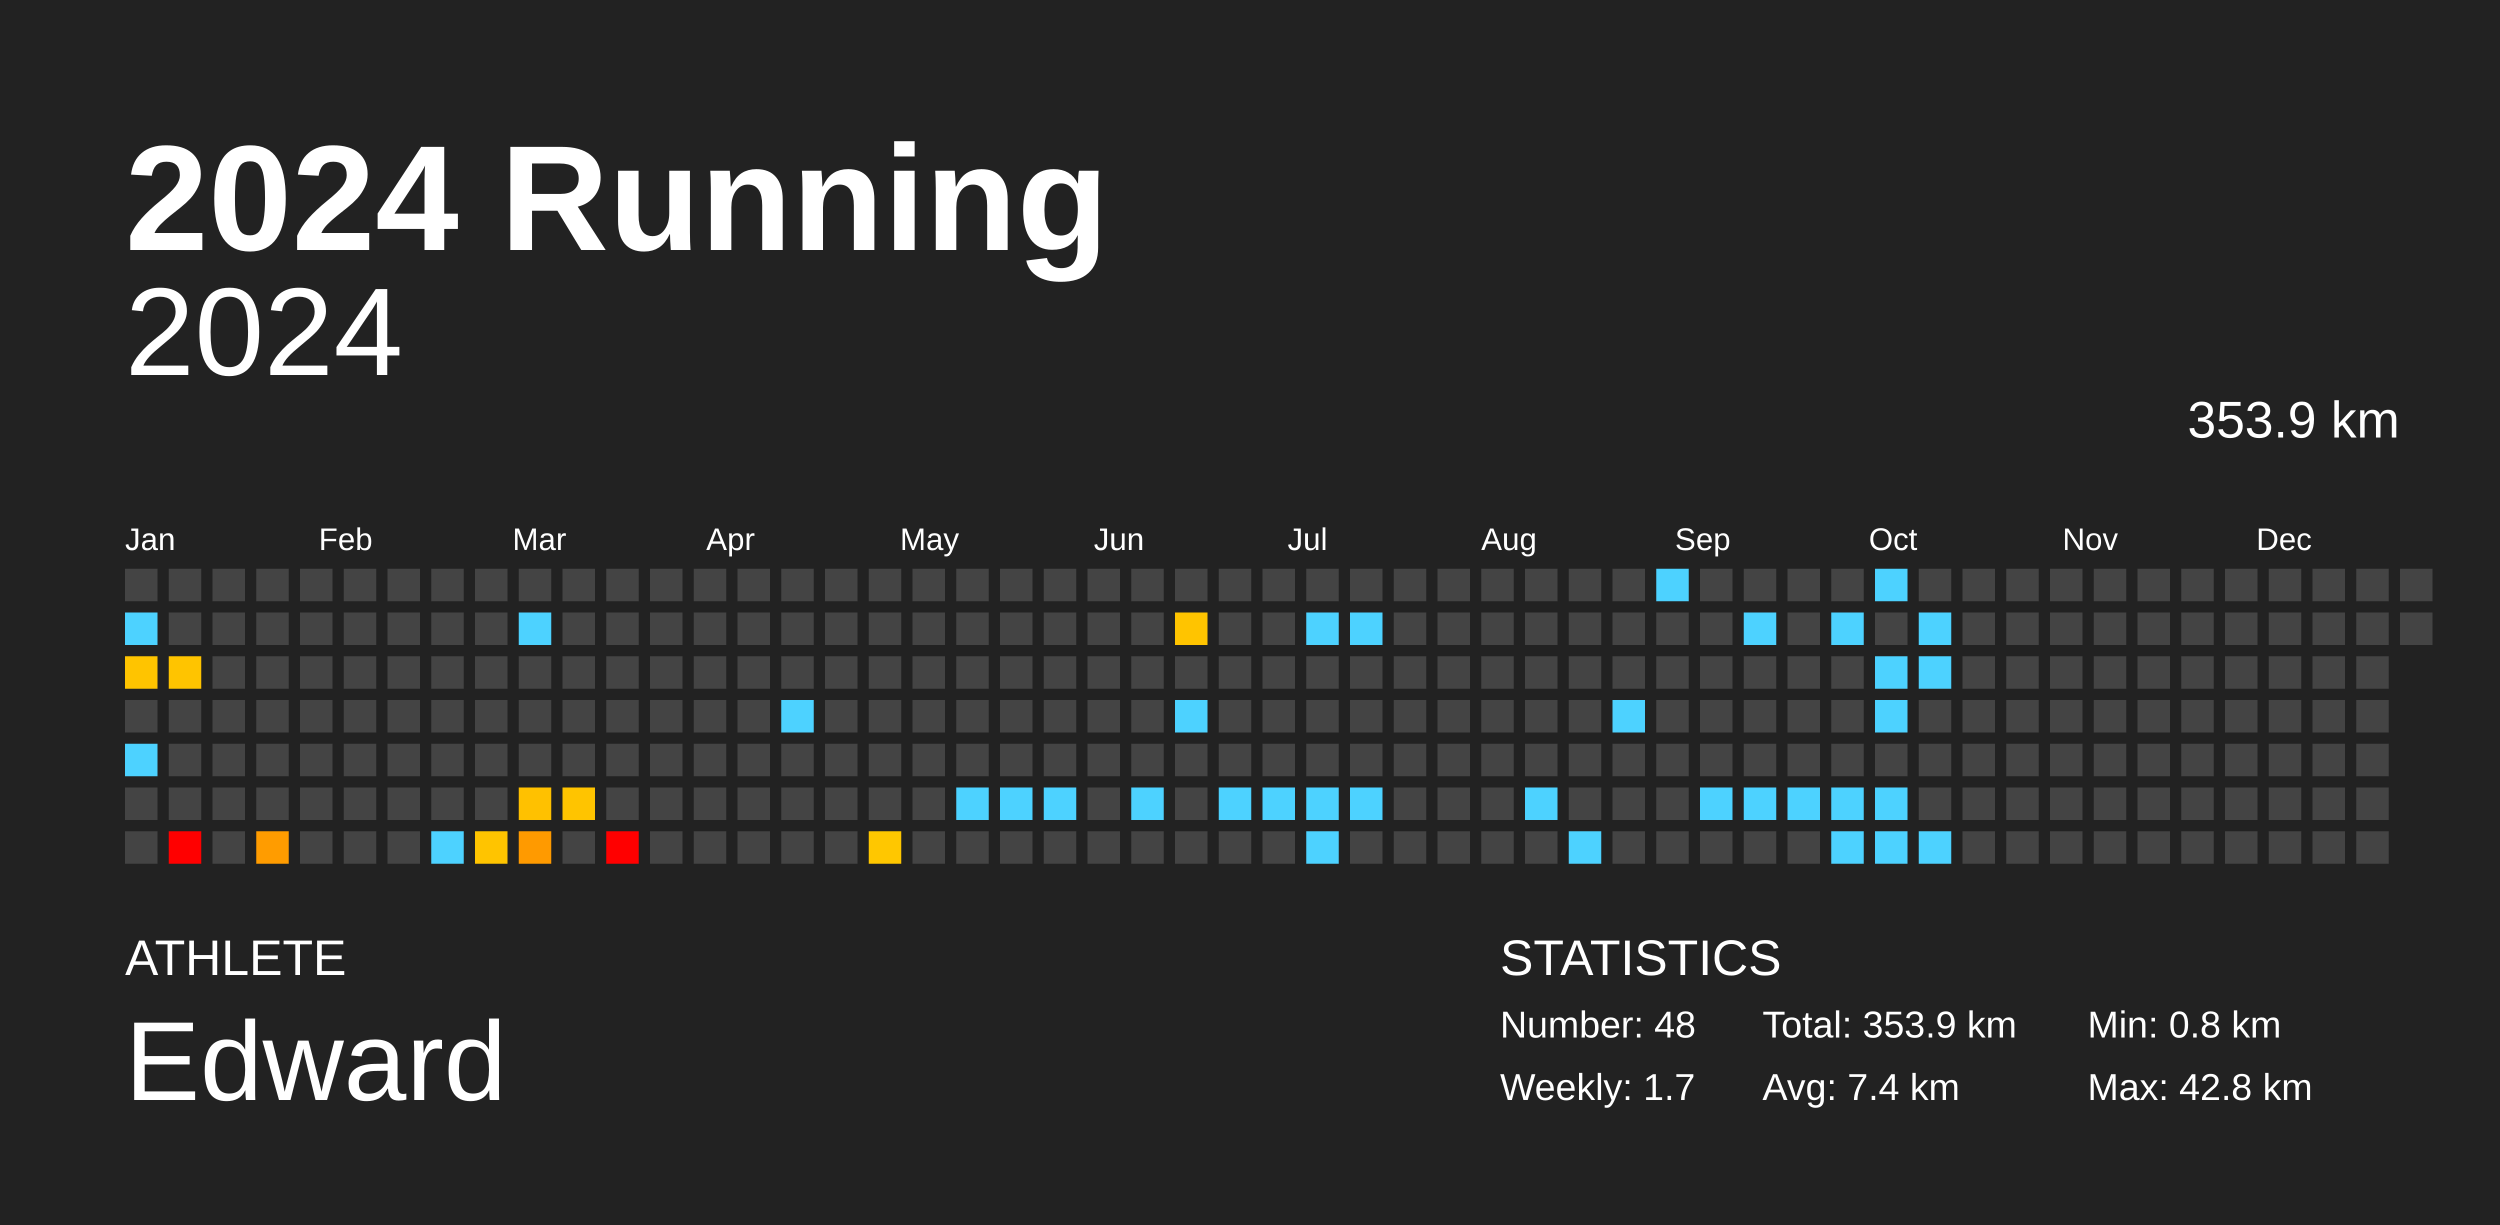
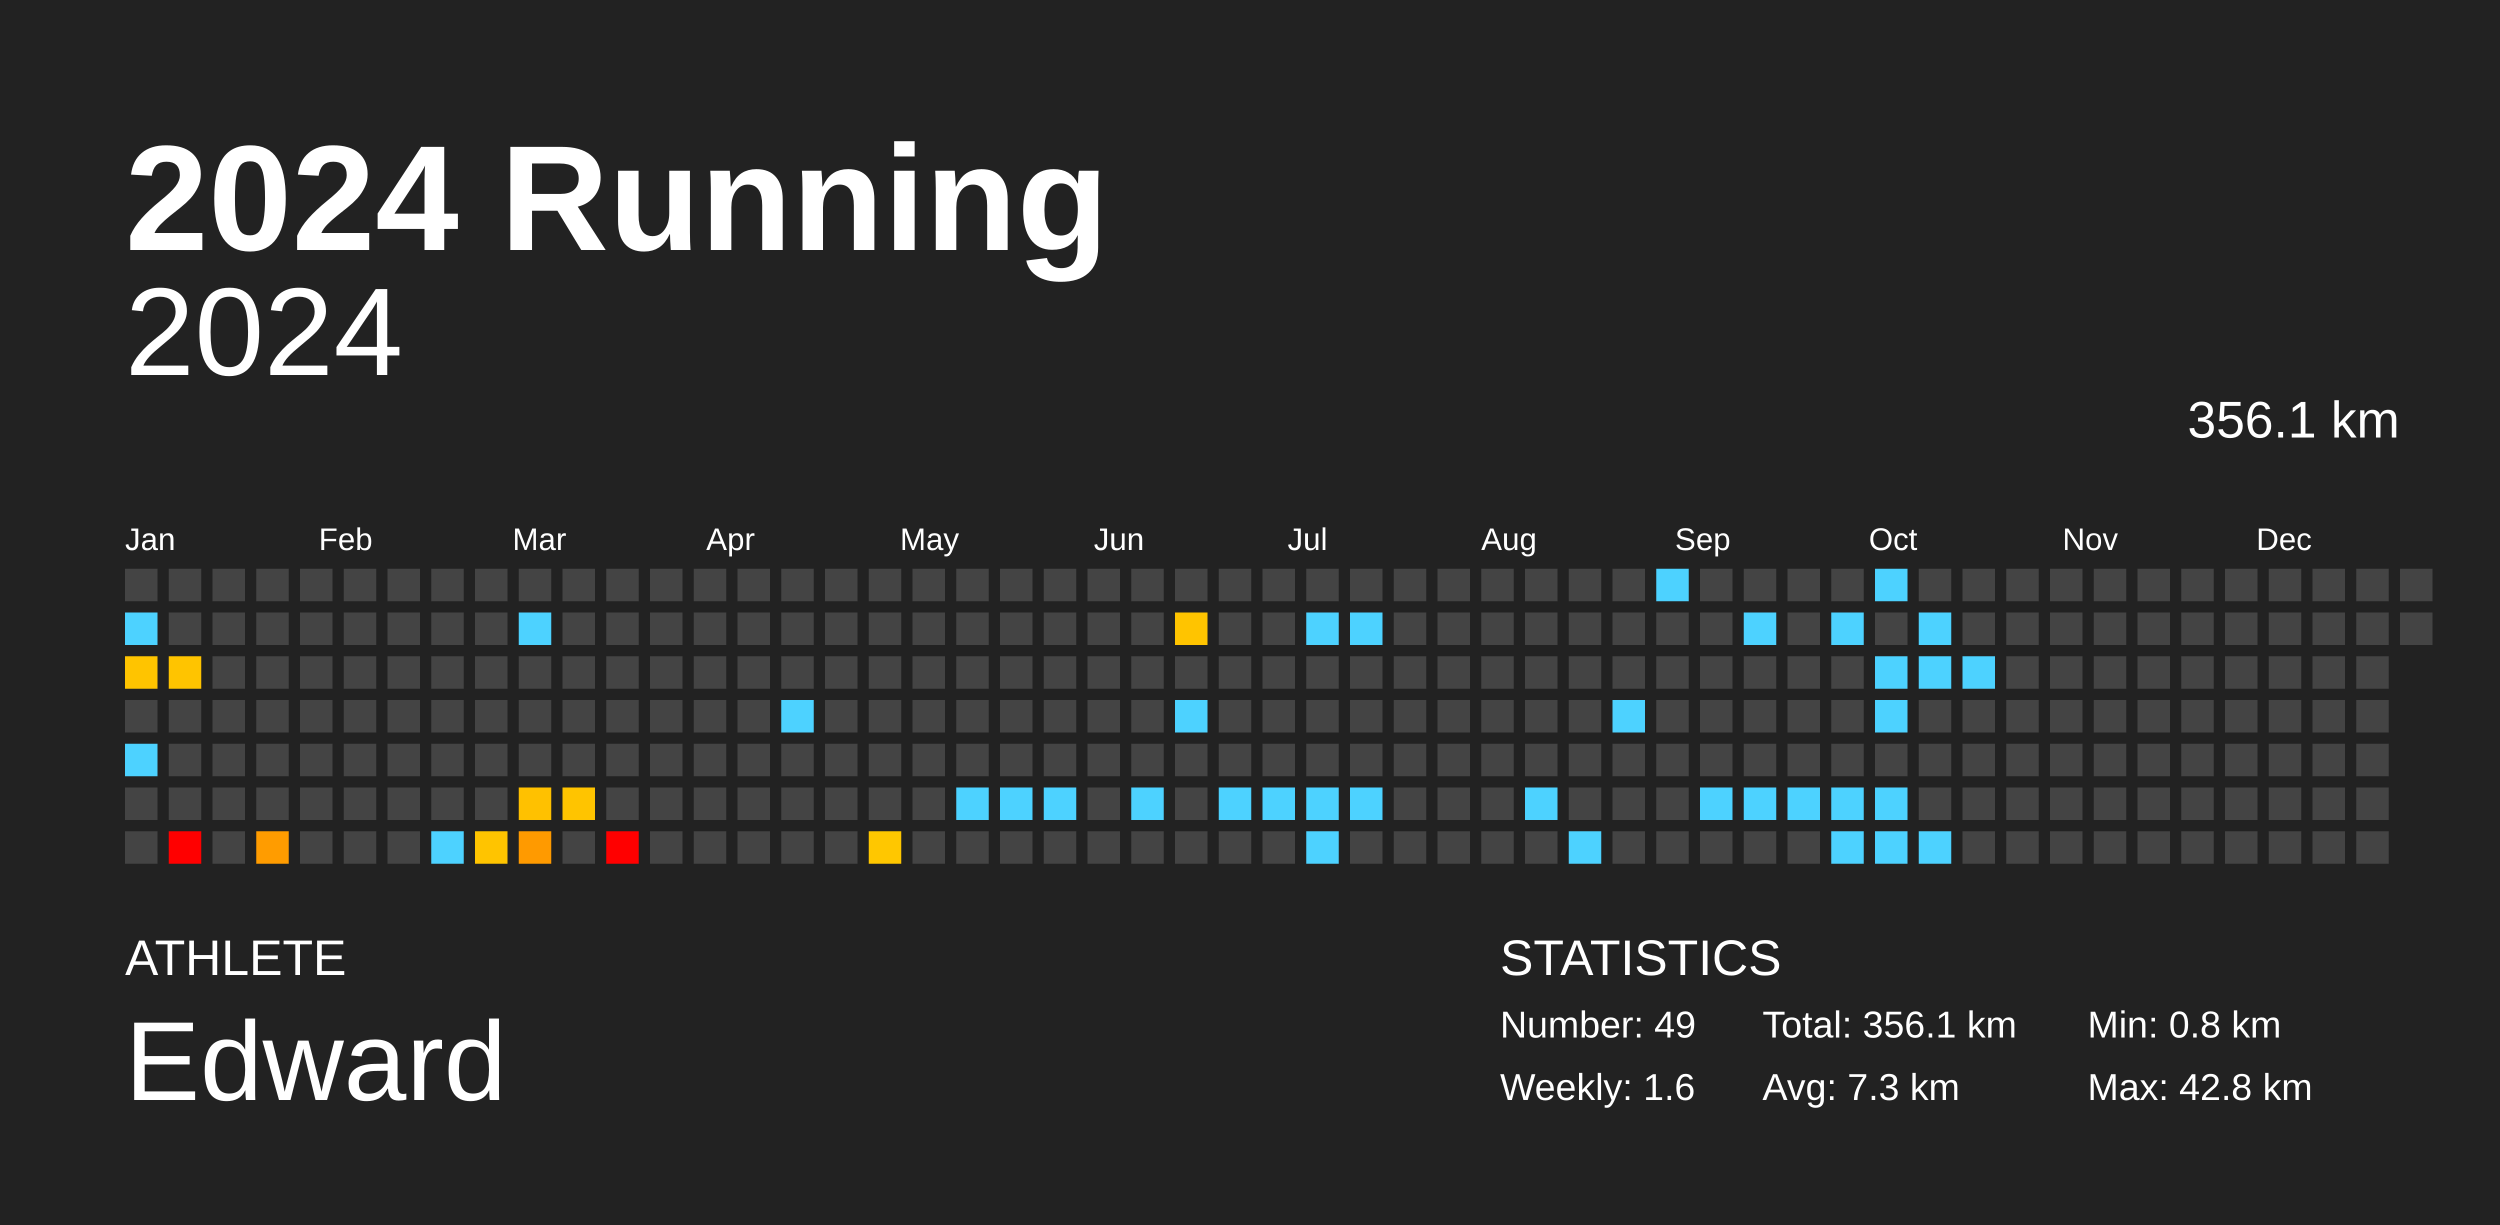
<svg xmlns="http://www.w3.org/2000/svg" baseProfile="full" height="98mm" version="1.1" viewBox="0,0,200,98" width="200mm">
  <defs />
  <rect fill="#222222" height="98" width="200" x="0" y="0" />
  <text fill="#FFFFFF" style="font-size:12px; font-family:Arial; font-weight:bold;" x="10" y="20">2024 Running</text>
  <text fill="#FFFFFF" style="font-size:4px; font-family:Arial" x="10" y="78">ATHLETE</text>
  <text fill="#FFFFFF" style="font-size:9px; font-family:Arial" x="10" y="88">Edward</text>
  <text fill="#FFFFFF" style="font-size:4px; font-family:Arial" x="120" y="78">STATISTICS</text>
-   <text fill="#FFFFFF" style="font-size:3px; font-family:Arial" x="120" y="83">Number: 48</text>
-   <text fill="#FFFFFF" style="font-size:3px; font-family:Arial" x="120" y="88">Weekly: 1.7</text>
-   <text fill="#FFFFFF" style="font-size:3px; font-family:Arial" x="141" y="83">Total: 353.9 km</text>
-   <text fill="#FFFFFF" style="font-size:3px; font-family:Arial" x="141" y="88">Avg: 7.4 km</text>
+   <text fill="#FFFFFF" style="font-size:3px; font-family:Arial" x="120" y="83">Number: 49</text>
+   <text fill="#FFFFFF" style="font-size:3px; font-family:Arial" x="120" y="88">Weekly: 1.6</text>
+   <text fill="#FFFFFF" style="font-size:3px; font-family:Arial" x="141" y="83">Total: 356.1 km</text>
+   <text fill="#FFFFFF" style="font-size:3px; font-family:Arial" x="141" y="88">Avg: 7.3 km</text>
  <text fill="#FFFFFF" style="font-size:3px; font-family:Arial" x="167" y="83">Min: 0.8 km</text>
  <text fill="#FFFFFF" style="font-size:3px; font-family:Arial" x="167" y="88">Max: 42.8 km</text>
  <text alignment-baseline="hanging" fill="#FFFFFF" style="font-size:10.0px; font-family:Arial;" x="10" y="30">2024</text>
-   <text alignment-baseline="hanging" fill="#FFFFFF" style="font-size:4.125px; font-family:Arial;" x="175" y="35">353.9 km</text>
+   <text alignment-baseline="hanging" fill="#FFFFFF" style="font-size:4.125px; font-family:Arial;" x="175" y="35">356.1 km</text>
  <text fill="#FFFFFF" style="font-size:2.5px; font-family:Arial" x="10.0" y="44">Jan</text>
  <text fill="#FFFFFF" style="font-size:2.5px; font-family:Arial" x="25.5" y="44">Feb</text>
  <text fill="#FFFFFF" style="font-size:2.5px; font-family:Arial" x="41.0" y="44">Mar</text>
  <text fill="#FFFFFF" style="font-size:2.5px; font-family:Arial" x="56.5" y="44">Apr</text>
  <text fill="#FFFFFF" style="font-size:2.5px; font-family:Arial" x="72.0" y="44">May</text>
  <text fill="#FFFFFF" style="font-size:2.5px; font-family:Arial" x="87.5" y="44">Jun</text>
  <text fill="#FFFFFF" style="font-size:2.5px; font-family:Arial" x="103.0" y="44">Jul</text>
  <text fill="#FFFFFF" style="font-size:2.5px; font-family:Arial" x="118.5" y="44">Aug</text>
  <text fill="#FFFFFF" style="font-size:2.5px; font-family:Arial" x="134.0" y="44">Sep</text>
  <text fill="#FFFFFF" style="font-size:2.5px; font-family:Arial" x="149.5" y="44">Oct</text>
  <text fill="#FFFFFF" style="font-size:2.5px; font-family:Arial" x="165.0" y="44">Nov</text>
  <text fill="#FFFFFF" style="font-size:2.5px; font-family:Arial" x="180.5" y="44">Dec</text>
  <rect fill="#444444" height="2.6" width="2.6" x="10.0" y="45.5" />
  <rect fill="#4dd2ff" height="2.6" width="2.6" x="10.0" y="49.0" />
  <rect fill="#ffc400" height="2.6" width="2.6" x="10.0" y="52.5" />
  <rect fill="#444444" height="2.6" width="2.6" x="10.0" y="56.0" />
  <rect fill="#4dd2ff" height="2.6" width="2.6" x="10.0" y="59.5" />
  <rect fill="#444444" height="2.6" width="2.6" x="10.0" y="63.0" />
  <rect fill="#444444" height="2.6" width="2.6" x="10.0" y="66.5" />
  <rect fill="#444444" height="2.6" width="2.6" x="13.5" y="45.5" />
  <rect fill="#444444" height="2.6" width="2.6" x="13.5" y="49.0" />
  <rect fill="#ffc400" height="2.6" width="2.6" x="13.5" y="52.5" />
  <rect fill="#444444" height="2.6" width="2.6" x="13.5" y="56.0" />
  <rect fill="#444444" height="2.6" width="2.6" x="13.5" y="59.5" />
  <rect fill="#444444" height="2.6" width="2.6" x="13.5" y="63.0" />
  <rect fill="red" height="2.6" width="2.6" x="13.5" y="66.5" />
  <rect fill="#444444" height="2.6" width="2.6" x="17.0" y="45.5" />
  <rect fill="#444444" height="2.6" width="2.6" x="17.0" y="49.0" />
  <rect fill="#444444" height="2.6" width="2.6" x="17.0" y="52.5" />
  <rect fill="#444444" height="2.6" width="2.6" x="17.0" y="56.0" />
  <rect fill="#444444" height="2.6" width="2.6" x="17.0" y="59.5" />
  <rect fill="#444444" height="2.6" width="2.6" x="17.0" y="63.0" />
  <rect fill="#444444" height="2.6" width="2.6" x="17.0" y="66.5" />
  <rect fill="#444444" height="2.6" width="2.6" x="20.5" y="45.5" />
  <rect fill="#444444" height="2.6" width="2.6" x="20.5" y="49.0" />
  <rect fill="#444444" height="2.6" width="2.6" x="20.5" y="52.5" />
  <rect fill="#444444" height="2.6" width="2.6" x="20.5" y="56.0" />
  <rect fill="#444444" height="2.6" width="2.6" x="20.5" y="59.5" />
  <rect fill="#444444" height="2.6" width="2.6" x="20.5" y="63.0" />
  <rect fill="#ff9c00" height="2.6" width="2.6" x="20.5" y="66.5" />
  <rect fill="#444444" height="2.6" width="2.6" x="24.0" y="45.5" />
  <rect fill="#444444" height="2.6" width="2.6" x="24.0" y="49.0" />
  <rect fill="#444444" height="2.6" width="2.6" x="24.0" y="52.5" />
  <rect fill="#444444" height="2.6" width="2.6" x="24.0" y="56.0" />
  <rect fill="#444444" height="2.6" width="2.6" x="24.0" y="59.5" />
  <rect fill="#444444" height="2.6" width="2.6" x="24.0" y="63.0" />
  <rect fill="#444444" height="2.6" width="2.6" x="24.0" y="66.5" />
  <rect fill="#444444" height="2.6" width="2.6" x="27.5" y="45.5" />
  <rect fill="#444444" height="2.6" width="2.6" x="27.5" y="49.0" />
  <rect fill="#444444" height="2.6" width="2.6" x="27.5" y="52.5" />
  <rect fill="#444444" height="2.6" width="2.6" x="27.5" y="56.0" />
  <rect fill="#444444" height="2.6" width="2.6" x="27.5" y="59.5" />
  <rect fill="#444444" height="2.6" width="2.6" x="27.5" y="63.0" />
  <rect fill="#444444" height="2.6" width="2.6" x="27.5" y="66.5" />
  <rect fill="#444444" height="2.6" width="2.6" x="31.0" y="45.5" />
  <rect fill="#444444" height="2.6" width="2.6" x="31.0" y="49.0" />
  <rect fill="#444444" height="2.6" width="2.6" x="31.0" y="52.5" />
  <rect fill="#444444" height="2.6" width="2.6" x="31.0" y="56.0" />
  <rect fill="#444444" height="2.6" width="2.6" x="31.0" y="59.5" />
  <rect fill="#444444" height="2.6" width="2.6" x="31.0" y="63.0" />
  <rect fill="#444444" height="2.6" width="2.6" x="31.0" y="66.5" />
  <rect fill="#444444" height="2.6" width="2.6" x="34.5" y="45.5" />
  <rect fill="#444444" height="2.6" width="2.6" x="34.5" y="49.0" />
  <rect fill="#444444" height="2.6" width="2.6" x="34.5" y="52.5" />
  <rect fill="#444444" height="2.6" width="2.6" x="34.5" y="56.0" />
  <rect fill="#444444" height="2.6" width="2.6" x="34.5" y="59.5" />
  <rect fill="#444444" height="2.6" width="2.6" x="34.5" y="63.0" />
  <rect fill="#4dd2ff" height="2.6" width="2.6" x="34.5" y="66.5" />
  <rect fill="#444444" height="2.6" width="2.6" x="38.0" y="45.5" />
  <rect fill="#444444" height="2.6" width="2.6" x="38.0" y="49.0" />
  <rect fill="#444444" height="2.6" width="2.6" x="38.0" y="52.5" />
  <rect fill="#444444" height="2.6" width="2.6" x="38.0" y="56.0" />
  <rect fill="#444444" height="2.6" width="2.6" x="38.0" y="59.5" />
  <rect fill="#444444" height="2.6" width="2.6" x="38.0" y="63.0" />
  <rect fill="#ffc400" height="2.6" width="2.6" x="38.0" y="66.5" />
  <rect fill="#444444" height="2.6" width="2.6" x="41.5" y="45.5" />
  <rect fill="#4dd2ff" height="2.6" width="2.6" x="41.5" y="49.0" />
  <rect fill="#444444" height="2.6" width="2.6" x="41.5" y="52.5" />
  <rect fill="#444444" height="2.6" width="2.6" x="41.5" y="56.0" />
  <rect fill="#444444" height="2.6" width="2.6" x="41.5" y="59.5" />
  <rect fill="#ffc100" height="2.6" width="2.6" x="41.5" y="63.0" />
  <rect fill="#ff9a00" height="2.6" width="2.6" x="41.5" y="66.5" />
  <rect fill="#444444" height="2.6" width="2.6" x="45.0" y="45.5" />
  <rect fill="#444444" height="2.6" width="2.6" x="45.0" y="49.0" />
  <rect fill="#444444" height="2.6" width="2.6" x="45.0" y="52.5" />
  <rect fill="#444444" height="2.6" width="2.6" x="45.0" y="56.0" />
  <rect fill="#444444" height="2.6" width="2.6" x="45.0" y="59.5" />
  <rect fill="#ffc400" height="2.6" width="2.6" x="45.0" y="63.0" />
  <rect fill="#444444" height="2.6" width="2.6" x="45.0" y="66.5" />
  <rect fill="#444444" height="2.6" width="2.6" x="48.5" y="45.5" />
  <rect fill="#444444" height="2.6" width="2.6" x="48.5" y="49.0" />
  <rect fill="#444444" height="2.6" width="2.6" x="48.5" y="52.5" />
  <rect fill="#444444" height="2.6" width="2.6" x="48.5" y="56.0" />
  <rect fill="#444444" height="2.6" width="2.6" x="48.5" y="59.5" />
  <rect fill="#444444" height="2.6" width="2.6" x="48.5" y="63.0" />
  <rect fill="red" height="2.6" width="2.6" x="48.5" y="66.5" />
  <rect fill="#444444" height="2.6" width="2.6" x="52.0" y="45.5" />
  <rect fill="#444444" height="2.6" width="2.6" x="52.0" y="49.0" />
  <rect fill="#444444" height="2.6" width="2.6" x="52.0" y="52.5" />
  <rect fill="#444444" height="2.6" width="2.6" x="52.0" y="56.0" />
  <rect fill="#444444" height="2.6" width="2.6" x="52.0" y="59.5" />
  <rect fill="#444444" height="2.6" width="2.6" x="52.0" y="63.0" />
  <rect fill="#444444" height="2.6" width="2.6" x="52.0" y="66.5" />
  <rect fill="#444444" height="2.6" width="2.6" x="55.5" y="45.5" />
  <rect fill="#444444" height="2.6" width="2.6" x="55.5" y="49.0" />
  <rect fill="#444444" height="2.6" width="2.6" x="55.5" y="52.5" />
  <rect fill="#444444" height="2.6" width="2.6" x="55.5" y="56.0" />
  <rect fill="#444444" height="2.6" width="2.6" x="55.5" y="59.5" />
  <rect fill="#444444" height="2.6" width="2.6" x="55.5" y="63.0" />
  <rect fill="#444444" height="2.6" width="2.6" x="55.5" y="66.5" />
  <rect fill="#444444" height="2.6" width="2.6" x="59.0" y="45.5" />
  <rect fill="#444444" height="2.6" width="2.6" x="59.0" y="49.0" />
  <rect fill="#444444" height="2.6" width="2.6" x="59.0" y="52.5" />
  <rect fill="#444444" height="2.6" width="2.6" x="59.0" y="56.0" />
  <rect fill="#444444" height="2.6" width="2.6" x="59.0" y="59.5" />
  <rect fill="#444444" height="2.6" width="2.6" x="59.0" y="63.0" />
  <rect fill="#444444" height="2.6" width="2.6" x="59.0" y="66.5" />
  <rect fill="#444444" height="2.6" width="2.6" x="62.5" y="45.5" />
  <rect fill="#444444" height="2.6" width="2.6" x="62.5" y="49.0" />
  <rect fill="#444444" height="2.6" width="2.6" x="62.5" y="52.5" />
  <rect fill="#4dd2ff" height="2.6" width="2.6" x="62.5" y="56.0" />
  <rect fill="#444444" height="2.6" width="2.6" x="62.5" y="59.5" />
  <rect fill="#444444" height="2.6" width="2.6" x="62.5" y="63.0" />
  <rect fill="#444444" height="2.6" width="2.6" x="62.5" y="66.5" />
  <rect fill="#444444" height="2.6" width="2.6" x="66.0" y="45.5" />
  <rect fill="#444444" height="2.6" width="2.6" x="66.0" y="49.0" />
  <rect fill="#444444" height="2.6" width="2.6" x="66.0" y="52.5" />
  <rect fill="#444444" height="2.6" width="2.6" x="66.0" y="56.0" />
  <rect fill="#444444" height="2.6" width="2.6" x="66.0" y="59.5" />
  <rect fill="#444444" height="2.6" width="2.6" x="66.0" y="63.0" />
  <rect fill="#444444" height="2.6" width="2.6" x="66.0" y="66.5" />
  <rect fill="#444444" height="2.6" width="2.6" x="69.5" y="45.5" />
  <rect fill="#444444" height="2.6" width="2.6" x="69.5" y="49.0" />
  <rect fill="#444444" height="2.6" width="2.6" x="69.5" y="52.5" />
  <rect fill="#444444" height="2.6" width="2.6" x="69.5" y="56.0" />
  <rect fill="#444444" height="2.6" width="2.6" x="69.5" y="59.5" />
  <rect fill="#444444" height="2.6" width="2.6" x="69.5" y="63.0" />
  <rect fill="#ffc700" height="2.6" width="2.6" x="69.5" y="66.5" />
  <rect fill="#444444" height="2.6" width="2.6" x="73.0" y="45.5" />
  <rect fill="#444444" height="2.6" width="2.6" x="73.0" y="49.0" />
  <rect fill="#444444" height="2.6" width="2.6" x="73.0" y="52.5" />
  <rect fill="#444444" height="2.6" width="2.6" x="73.0" y="56.0" />
  <rect fill="#444444" height="2.6" width="2.6" x="73.0" y="59.5" />
  <rect fill="#444444" height="2.6" width="2.6" x="73.0" y="63.0" />
  <rect fill="#444444" height="2.6" width="2.6" x="73.0" y="66.5" />
  <rect fill="#444444" height="2.6" width="2.6" x="76.5" y="45.5" />
  <rect fill="#444444" height="2.6" width="2.6" x="76.5" y="49.0" />
  <rect fill="#444444" height="2.6" width="2.6" x="76.5" y="52.5" />
  <rect fill="#444444" height="2.6" width="2.6" x="76.5" y="56.0" />
  <rect fill="#444444" height="2.6" width="2.6" x="76.5" y="59.5" />
  <rect fill="#4dd2ff" height="2.6" width="2.6" x="76.5" y="63.0" />
  <rect fill="#444444" height="2.6" width="2.6" x="76.5" y="66.5" />
  <rect fill="#444444" height="2.6" width="2.6" x="80.0" y="45.5" />
  <rect fill="#444444" height="2.6" width="2.6" x="80.0" y="49.0" />
  <rect fill="#444444" height="2.6" width="2.6" x="80.0" y="52.5" />
  <rect fill="#444444" height="2.6" width="2.6" x="80.0" y="56.0" />
  <rect fill="#444444" height="2.6" width="2.6" x="80.0" y="59.5" />
  <rect fill="#4dd2ff" height="2.6" width="2.6" x="80.0" y="63.0" />
  <rect fill="#444444" height="2.6" width="2.6" x="80.0" y="66.5" />
  <rect fill="#444444" height="2.6" width="2.6" x="83.5" y="45.5" />
  <rect fill="#444444" height="2.6" width="2.6" x="83.5" y="49.0" />
  <rect fill="#444444" height="2.6" width="2.6" x="83.5" y="52.5" />
  <rect fill="#444444" height="2.6" width="2.6" x="83.5" y="56.0" />
  <rect fill="#444444" height="2.6" width="2.6" x="83.5" y="59.5" />
  <rect fill="#4dd2ff" height="2.6" width="2.6" x="83.5" y="63.0" />
  <rect fill="#444444" height="2.6" width="2.6" x="83.5" y="66.5" />
  <rect fill="#444444" height="2.6" width="2.6" x="87.0" y="45.5" />
  <rect fill="#444444" height="2.6" width="2.6" x="87.0" y="49.0" />
  <rect fill="#444444" height="2.6" width="2.6" x="87.0" y="52.5" />
  <rect fill="#444444" height="2.6" width="2.6" x="87.0" y="56.0" />
  <rect fill="#444444" height="2.6" width="2.6" x="87.0" y="59.5" />
  <rect fill="#444444" height="2.6" width="2.6" x="87.0" y="63.0" />
  <rect fill="#444444" height="2.6" width="2.6" x="87.0" y="66.5" />
  <rect fill="#444444" height="2.6" width="2.6" x="90.5" y="45.5" />
  <rect fill="#444444" height="2.6" width="2.6" x="90.5" y="49.0" />
  <rect fill="#444444" height="2.6" width="2.6" x="90.5" y="52.5" />
  <rect fill="#444444" height="2.6" width="2.6" x="90.5" y="56.0" />
  <rect fill="#444444" height="2.6" width="2.6" x="90.5" y="59.5" />
  <rect fill="#4dd2ff" height="2.6" width="2.6" x="90.5" y="63.0" />
  <rect fill="#444444" height="2.6" width="2.6" x="90.5" y="66.5" />
  <rect fill="#444444" height="2.6" width="2.6" x="94.0" y="45.5" />
  <rect fill="#ffc400" height="2.6" width="2.6" x="94.0" y="49.0" />
  <rect fill="#444444" height="2.6" width="2.6" x="94.0" y="52.5" />
  <rect fill="#4dd2ff" height="2.6" width="2.6" x="94.0" y="56.0" />
  <rect fill="#444444" height="2.6" width="2.6" x="94.0" y="59.5" />
  <rect fill="#444444" height="2.6" width="2.6" x="94.0" y="63.0" />
  <rect fill="#444444" height="2.6" width="2.6" x="94.0" y="66.5" />
  <rect fill="#444444" height="2.6" width="2.6" x="97.5" y="45.5" />
  <rect fill="#444444" height="2.6" width="2.6" x="97.5" y="49.0" />
  <rect fill="#444444" height="2.6" width="2.6" x="97.5" y="52.5" />
  <rect fill="#444444" height="2.6" width="2.6" x="97.5" y="56.0" />
  <rect fill="#444444" height="2.6" width="2.6" x="97.5" y="59.5" />
  <rect fill="#4dd2ff" height="2.6" width="2.6" x="97.5" y="63.0" />
  <rect fill="#444444" height="2.6" width="2.6" x="97.5" y="66.5" />
  <rect fill="#444444" height="2.6" width="2.6" x="101.0" y="45.5" />
  <rect fill="#444444" height="2.6" width="2.6" x="101.0" y="49.0" />
  <rect fill="#444444" height="2.6" width="2.6" x="101.0" y="52.5" />
  <rect fill="#444444" height="2.6" width="2.6" x="101.0" y="56.0" />
  <rect fill="#444444" height="2.6" width="2.6" x="101.0" y="59.5" />
  <rect fill="#4dd2ff" height="2.6" width="2.6" x="101.0" y="63.0" />
  <rect fill="#444444" height="2.6" width="2.6" x="101.0" y="66.5" />
  <rect fill="#444444" height="2.6" width="2.6" x="104.5" y="45.5" />
  <rect fill="#4dd2ff" height="2.6" width="2.6" x="104.5" y="49.0" />
  <rect fill="#444444" height="2.6" width="2.6" x="104.5" y="52.5" />
  <rect fill="#444444" height="2.6" width="2.6" x="104.5" y="56.0" />
  <rect fill="#444444" height="2.6" width="2.6" x="104.5" y="59.5" />
  <rect fill="#4dd2ff" height="2.6" width="2.6" x="104.5" y="63.0" />
  <rect fill="#4dd2ff" height="2.6" width="2.6" x="104.5" y="66.5" />
  <rect fill="#444444" height="2.6" width="2.6" x="108.0" y="45.5" />
  <rect fill="#4dd2ff" height="2.6" width="2.6" x="108.0" y="49.0" />
  <rect fill="#444444" height="2.6" width="2.6" x="108.0" y="52.5" />
  <rect fill="#444444" height="2.6" width="2.6" x="108.0" y="56.0" />
  <rect fill="#444444" height="2.6" width="2.6" x="108.0" y="59.5" />
  <rect fill="#4dd2ff" height="2.6" width="2.6" x="108.0" y="63.0" />
  <rect fill="#444444" height="2.6" width="2.6" x="108.0" y="66.5" />
  <rect fill="#444444" height="2.6" width="2.6" x="111.5" y="45.5" />
  <rect fill="#444444" height="2.6" width="2.6" x="111.5" y="49.0" />
  <rect fill="#444444" height="2.6" width="2.6" x="111.5" y="52.5" />
  <rect fill="#444444" height="2.6" width="2.6" x="111.5" y="56.0" />
  <rect fill="#444444" height="2.6" width="2.6" x="111.5" y="59.5" />
  <rect fill="#444444" height="2.6" width="2.6" x="111.5" y="63.0" />
  <rect fill="#444444" height="2.6" width="2.6" x="111.5" y="66.5" />
  <rect fill="#444444" height="2.6" width="2.6" x="115.0" y="45.5" />
  <rect fill="#444444" height="2.6" width="2.6" x="115.0" y="49.0" />
  <rect fill="#444444" height="2.6" width="2.6" x="115.0" y="52.5" />
  <rect fill="#444444" height="2.6" width="2.6" x="115.0" y="56.0" />
  <rect fill="#444444" height="2.6" width="2.6" x="115.0" y="59.5" />
  <rect fill="#444444" height="2.6" width="2.6" x="115.0" y="63.0" />
  <rect fill="#444444" height="2.6" width="2.6" x="115.0" y="66.5" />
  <rect fill="#444444" height="2.6" width="2.6" x="118.5" y="45.5" />
  <rect fill="#444444" height="2.6" width="2.6" x="118.5" y="49.0" />
  <rect fill="#444444" height="2.6" width="2.6" x="118.5" y="52.5" />
  <rect fill="#444444" height="2.6" width="2.6" x="118.5" y="56.0" />
  <rect fill="#444444" height="2.6" width="2.6" x="118.5" y="59.5" />
  <rect fill="#444444" height="2.6" width="2.6" x="118.5" y="63.0" />
  <rect fill="#444444" height="2.6" width="2.6" x="118.5" y="66.5" />
  <rect fill="#444444" height="2.6" width="2.6" x="122.0" y="45.5" />
  <rect fill="#444444" height="2.6" width="2.6" x="122.0" y="49.0" />
  <rect fill="#444444" height="2.6" width="2.6" x="122.0" y="52.5" />
  <rect fill="#444444" height="2.6" width="2.6" x="122.0" y="56.0" />
  <rect fill="#444444" height="2.6" width="2.6" x="122.0" y="59.5" />
  <rect fill="#4dd2ff" height="2.6" width="2.6" x="122.0" y="63.0" />
  <rect fill="#444444" height="2.6" width="2.6" x="122.0" y="66.5" />
  <rect fill="#444444" height="2.6" width="2.6" x="125.5" y="45.5" />
  <rect fill="#444444" height="2.6" width="2.6" x="125.5" y="49.0" />
  <rect fill="#444444" height="2.6" width="2.6" x="125.5" y="52.5" />
  <rect fill="#444444" height="2.6" width="2.6" x="125.5" y="56.0" />
  <rect fill="#444444" height="2.6" width="2.6" x="125.5" y="59.5" />
  <rect fill="#444444" height="2.6" width="2.6" x="125.5" y="63.0" />
  <rect fill="#4dd2ff" height="2.6" width="2.6" x="125.5" y="66.5" />
  <rect fill="#444444" height="2.6" width="2.6" x="129.0" y="45.5" />
  <rect fill="#444444" height="2.6" width="2.6" x="129.0" y="49.0" />
  <rect fill="#444444" height="2.6" width="2.6" x="129.0" y="52.5" />
  <rect fill="#4dd2ff" height="2.6" width="2.6" x="129.0" y="56.0" />
  <rect fill="#444444" height="2.6" width="2.6" x="129.0" y="59.5" />
  <rect fill="#444444" height="2.6" width="2.6" x="129.0" y="63.0" />
  <rect fill="#444444" height="2.6" width="2.6" x="129.0" y="66.5" />
  <rect fill="#4dd2ff" height="2.6" width="2.6" x="132.5" y="45.5" />
  <rect fill="#444444" height="2.6" width="2.6" x="132.5" y="49.0" />
  <rect fill="#444444" height="2.6" width="2.6" x="132.5" y="52.5" />
  <rect fill="#444444" height="2.6" width="2.6" x="132.5" y="56.0" />
  <rect fill="#444444" height="2.6" width="2.6" x="132.5" y="59.5" />
  <rect fill="#444444" height="2.6" width="2.6" x="132.5" y="63.0" />
  <rect fill="#444444" height="2.6" width="2.6" x="132.5" y="66.5" />
  <rect fill="#444444" height="2.6" width="2.6" x="136.0" y="45.5" />
  <rect fill="#444444" height="2.6" width="2.6" x="136.0" y="49.0" />
  <rect fill="#444444" height="2.6" width="2.6" x="136.0" y="52.5" />
  <rect fill="#444444" height="2.6" width="2.6" x="136.0" y="56.0" />
  <rect fill="#444444" height="2.6" width="2.6" x="136.0" y="59.5" />
  <rect fill="#4dd2ff" height="2.6" width="2.6" x="136.0" y="63.0" />
  <rect fill="#444444" height="2.6" width="2.6" x="136.0" y="66.5" />
  <rect fill="#444444" height="2.6" width="2.6" x="139.5" y="45.5" />
  <rect fill="#4dd2ff" height="2.6" width="2.6" x="139.5" y="49.0" />
  <rect fill="#444444" height="2.6" width="2.6" x="139.5" y="52.5" />
  <rect fill="#444444" height="2.6" width="2.6" x="139.5" y="56.0" />
  <rect fill="#444444" height="2.6" width="2.6" x="139.5" y="59.5" />
  <rect fill="#4dd2ff" height="2.6" width="2.6" x="139.5" y="63.0" />
  <rect fill="#444444" height="2.6" width="2.6" x="139.5" y="66.5" />
  <rect fill="#444444" height="2.6" width="2.6" x="143.0" y="45.5" />
  <rect fill="#444444" height="2.6" width="2.6" x="143.0" y="49.0" />
  <rect fill="#444444" height="2.6" width="2.6" x="143.0" y="52.5" />
  <rect fill="#444444" height="2.6" width="2.6" x="143.0" y="56.0" />
  <rect fill="#444444" height="2.6" width="2.6" x="143.0" y="59.5" />
  <rect fill="#4dd2ff" height="2.6" width="2.6" x="143.0" y="63.0" />
  <rect fill="#444444" height="2.6" width="2.6" x="143.0" y="66.5" />
  <rect fill="#444444" height="2.6" width="2.6" x="146.5" y="45.5" />
  <rect fill="#4dd2ff" height="2.6" width="2.6" x="146.5" y="49.0" />
  <rect fill="#444444" height="2.6" width="2.6" x="146.5" y="52.5" />
  <rect fill="#444444" height="2.6" width="2.6" x="146.5" y="56.0" />
  <rect fill="#444444" height="2.6" width="2.6" x="146.5" y="59.5" />
  <rect fill="#4dd2ff" height="2.6" width="2.6" x="146.5" y="63.0" />
  <rect fill="#4dd2ff" height="2.6" width="2.6" x="146.5" y="66.5" />
  <rect fill="#4dd2ff" height="2.6" width="2.6" x="150.0" y="45.5" />
  <rect fill="#444444" height="2.6" width="2.6" x="150.0" y="49.0" />
  <rect fill="#4dd2ff" height="2.6" width="2.6" x="150.0" y="52.5" />
  <rect fill="#4dd2ff" height="2.6" width="2.6" x="150.0" y="56.0" />
  <rect fill="#444444" height="2.6" width="2.6" x="150.0" y="59.5" />
  <rect fill="#4dd2ff" height="2.6" width="2.6" x="150.0" y="63.0" />
  <rect fill="#4dd2ff" height="2.6" width="2.6" x="150.0" y="66.5" />
  <rect fill="#444444" height="2.6" width="2.6" x="153.5" y="45.5" />
  <rect fill="#4dd2ff" height="2.6" width="2.6" x="153.5" y="49.0" />
  <rect fill="#4dd2ff" height="2.6" width="2.6" x="153.5" y="52.5" />
  <rect fill="#444444" height="2.6" width="2.6" x="153.5" y="56.0" />
  <rect fill="#444444" height="2.6" width="2.6" x="153.5" y="59.5" />
  <rect fill="#444444" height="2.6" width="2.6" x="153.5" y="63.0" />
  <rect fill="#4dd2ff" height="2.6" width="2.6" x="153.5" y="66.5" />
  <rect fill="#444444" height="2.6" width="2.6" x="157.0" y="45.5" />
  <rect fill="#444444" height="2.6" width="2.6" x="157.0" y="49.0" />
-   <rect fill="#444444" height="2.6" width="2.6" x="157.0" y="52.5" />
+   <rect fill="#4dd2ff" height="2.6" width="2.6" x="157.0" y="52.5" />
  <rect fill="#444444" height="2.6" width="2.6" x="157.0" y="56.0" />
  <rect fill="#444444" height="2.6" width="2.6" x="157.0" y="59.5" />
  <rect fill="#444444" height="2.6" width="2.6" x="157.0" y="63.0" />
  <rect fill="#444444" height="2.6" width="2.6" x="157.0" y="66.5" />
  <rect fill="#444444" height="2.6" width="2.6" x="160.5" y="45.5" />
  <rect fill="#444444" height="2.6" width="2.6" x="160.5" y="49.0" />
  <rect fill="#444444" height="2.6" width="2.6" x="160.5" y="52.5" />
  <rect fill="#444444" height="2.6" width="2.6" x="160.5" y="56.0" />
  <rect fill="#444444" height="2.6" width="2.6" x="160.5" y="59.5" />
  <rect fill="#444444" height="2.6" width="2.6" x="160.5" y="63.0" />
  <rect fill="#444444" height="2.6" width="2.6" x="160.5" y="66.5" />
  <rect fill="#444444" height="2.6" width="2.6" x="164.0" y="45.5" />
  <rect fill="#444444" height="2.6" width="2.6" x="164.0" y="49.0" />
  <rect fill="#444444" height="2.6" width="2.6" x="164.0" y="52.5" />
  <rect fill="#444444" height="2.6" width="2.6" x="164.0" y="56.0" />
  <rect fill="#444444" height="2.6" width="2.6" x="164.0" y="59.5" />
  <rect fill="#444444" height="2.6" width="2.6" x="164.0" y="63.0" />
  <rect fill="#444444" height="2.6" width="2.6" x="164.0" y="66.5" />
  <rect fill="#444444" height="2.6" width="2.6" x="167.5" y="45.5" />
  <rect fill="#444444" height="2.6" width="2.6" x="167.5" y="49.0" />
  <rect fill="#444444" height="2.6" width="2.6" x="167.5" y="52.5" />
  <rect fill="#444444" height="2.6" width="2.6" x="167.5" y="56.0" />
  <rect fill="#444444" height="2.6" width="2.6" x="167.5" y="59.5" />
  <rect fill="#444444" height="2.6" width="2.6" x="167.5" y="63.0" />
  <rect fill="#444444" height="2.6" width="2.6" x="167.5" y="66.5" />
  <rect fill="#444444" height="2.6" width="2.6" x="171.0" y="45.5" />
  <rect fill="#444444" height="2.6" width="2.6" x="171.0" y="49.0" />
  <rect fill="#444444" height="2.6" width="2.6" x="171.0" y="52.5" />
  <rect fill="#444444" height="2.6" width="2.6" x="171.0" y="56.0" />
  <rect fill="#444444" height="2.6" width="2.6" x="171.0" y="59.5" />
  <rect fill="#444444" height="2.6" width="2.6" x="171.0" y="63.0" />
  <rect fill="#444444" height="2.6" width="2.6" x="171.0" y="66.5" />
  <rect fill="#444444" height="2.6" width="2.6" x="174.5" y="45.5" />
  <rect fill="#444444" height="2.6" width="2.6" x="174.5" y="49.0" />
  <rect fill="#444444" height="2.6" width="2.6" x="174.5" y="52.5" />
  <rect fill="#444444" height="2.6" width="2.6" x="174.5" y="56.0" />
  <rect fill="#444444" height="2.6" width="2.6" x="174.5" y="59.5" />
  <rect fill="#444444" height="2.6" width="2.6" x="174.5" y="63.0" />
  <rect fill="#444444" height="2.6" width="2.6" x="174.5" y="66.5" />
  <rect fill="#444444" height="2.6" width="2.6" x="178.0" y="45.5" />
  <rect fill="#444444" height="2.6" width="2.6" x="178.0" y="49.0" />
  <rect fill="#444444" height="2.6" width="2.6" x="178.0" y="52.5" />
  <rect fill="#444444" height="2.6" width="2.6" x="178.0" y="56.0" />
  <rect fill="#444444" height="2.6" width="2.6" x="178.0" y="59.5" />
  <rect fill="#444444" height="2.6" width="2.6" x="178.0" y="63.0" />
  <rect fill="#444444" height="2.6" width="2.6" x="178.0" y="66.5" />
  <rect fill="#444444" height="2.6" width="2.6" x="181.5" y="45.5" />
  <rect fill="#444444" height="2.6" width="2.6" x="181.5" y="49.0" />
  <rect fill="#444444" height="2.6" width="2.6" x="181.5" y="52.5" />
  <rect fill="#444444" height="2.6" width="2.6" x="181.5" y="56.0" />
  <rect fill="#444444" height="2.6" width="2.6" x="181.5" y="59.5" />
  <rect fill="#444444" height="2.6" width="2.6" x="181.5" y="63.0" />
  <rect fill="#444444" height="2.6" width="2.6" x="181.5" y="66.5" />
  <rect fill="#444444" height="2.6" width="2.6" x="185.0" y="45.5" />
  <rect fill="#444444" height="2.6" width="2.6" x="185.0" y="49.0" />
  <rect fill="#444444" height="2.6" width="2.6" x="185.0" y="52.5" />
  <rect fill="#444444" height="2.6" width="2.6" x="185.0" y="56.0" />
  <rect fill="#444444" height="2.6" width="2.6" x="185.0" y="59.5" />
  <rect fill="#444444" height="2.6" width="2.6" x="185.0" y="63.0" />
  <rect fill="#444444" height="2.6" width="2.6" x="185.0" y="66.5" />
  <rect fill="#444444" height="2.6" width="2.6" x="188.5" y="45.5" />
  <rect fill="#444444" height="2.6" width="2.6" x="188.5" y="49.0" />
  <rect fill="#444444" height="2.6" width="2.6" x="188.5" y="52.5" />
  <rect fill="#444444" height="2.6" width="2.6" x="188.5" y="56.0" />
  <rect fill="#444444" height="2.6" width="2.6" x="188.5" y="59.5" />
  <rect fill="#444444" height="2.6" width="2.6" x="188.5" y="63.0" />
  <rect fill="#444444" height="2.6" width="2.6" x="188.5" y="66.5" />
  <rect fill="#444444" height="2.6" width="2.6" x="192.0" y="45.5" />
  <rect fill="#444444" height="2.6" width="2.6" x="192.0" y="49.0" />
</svg>
